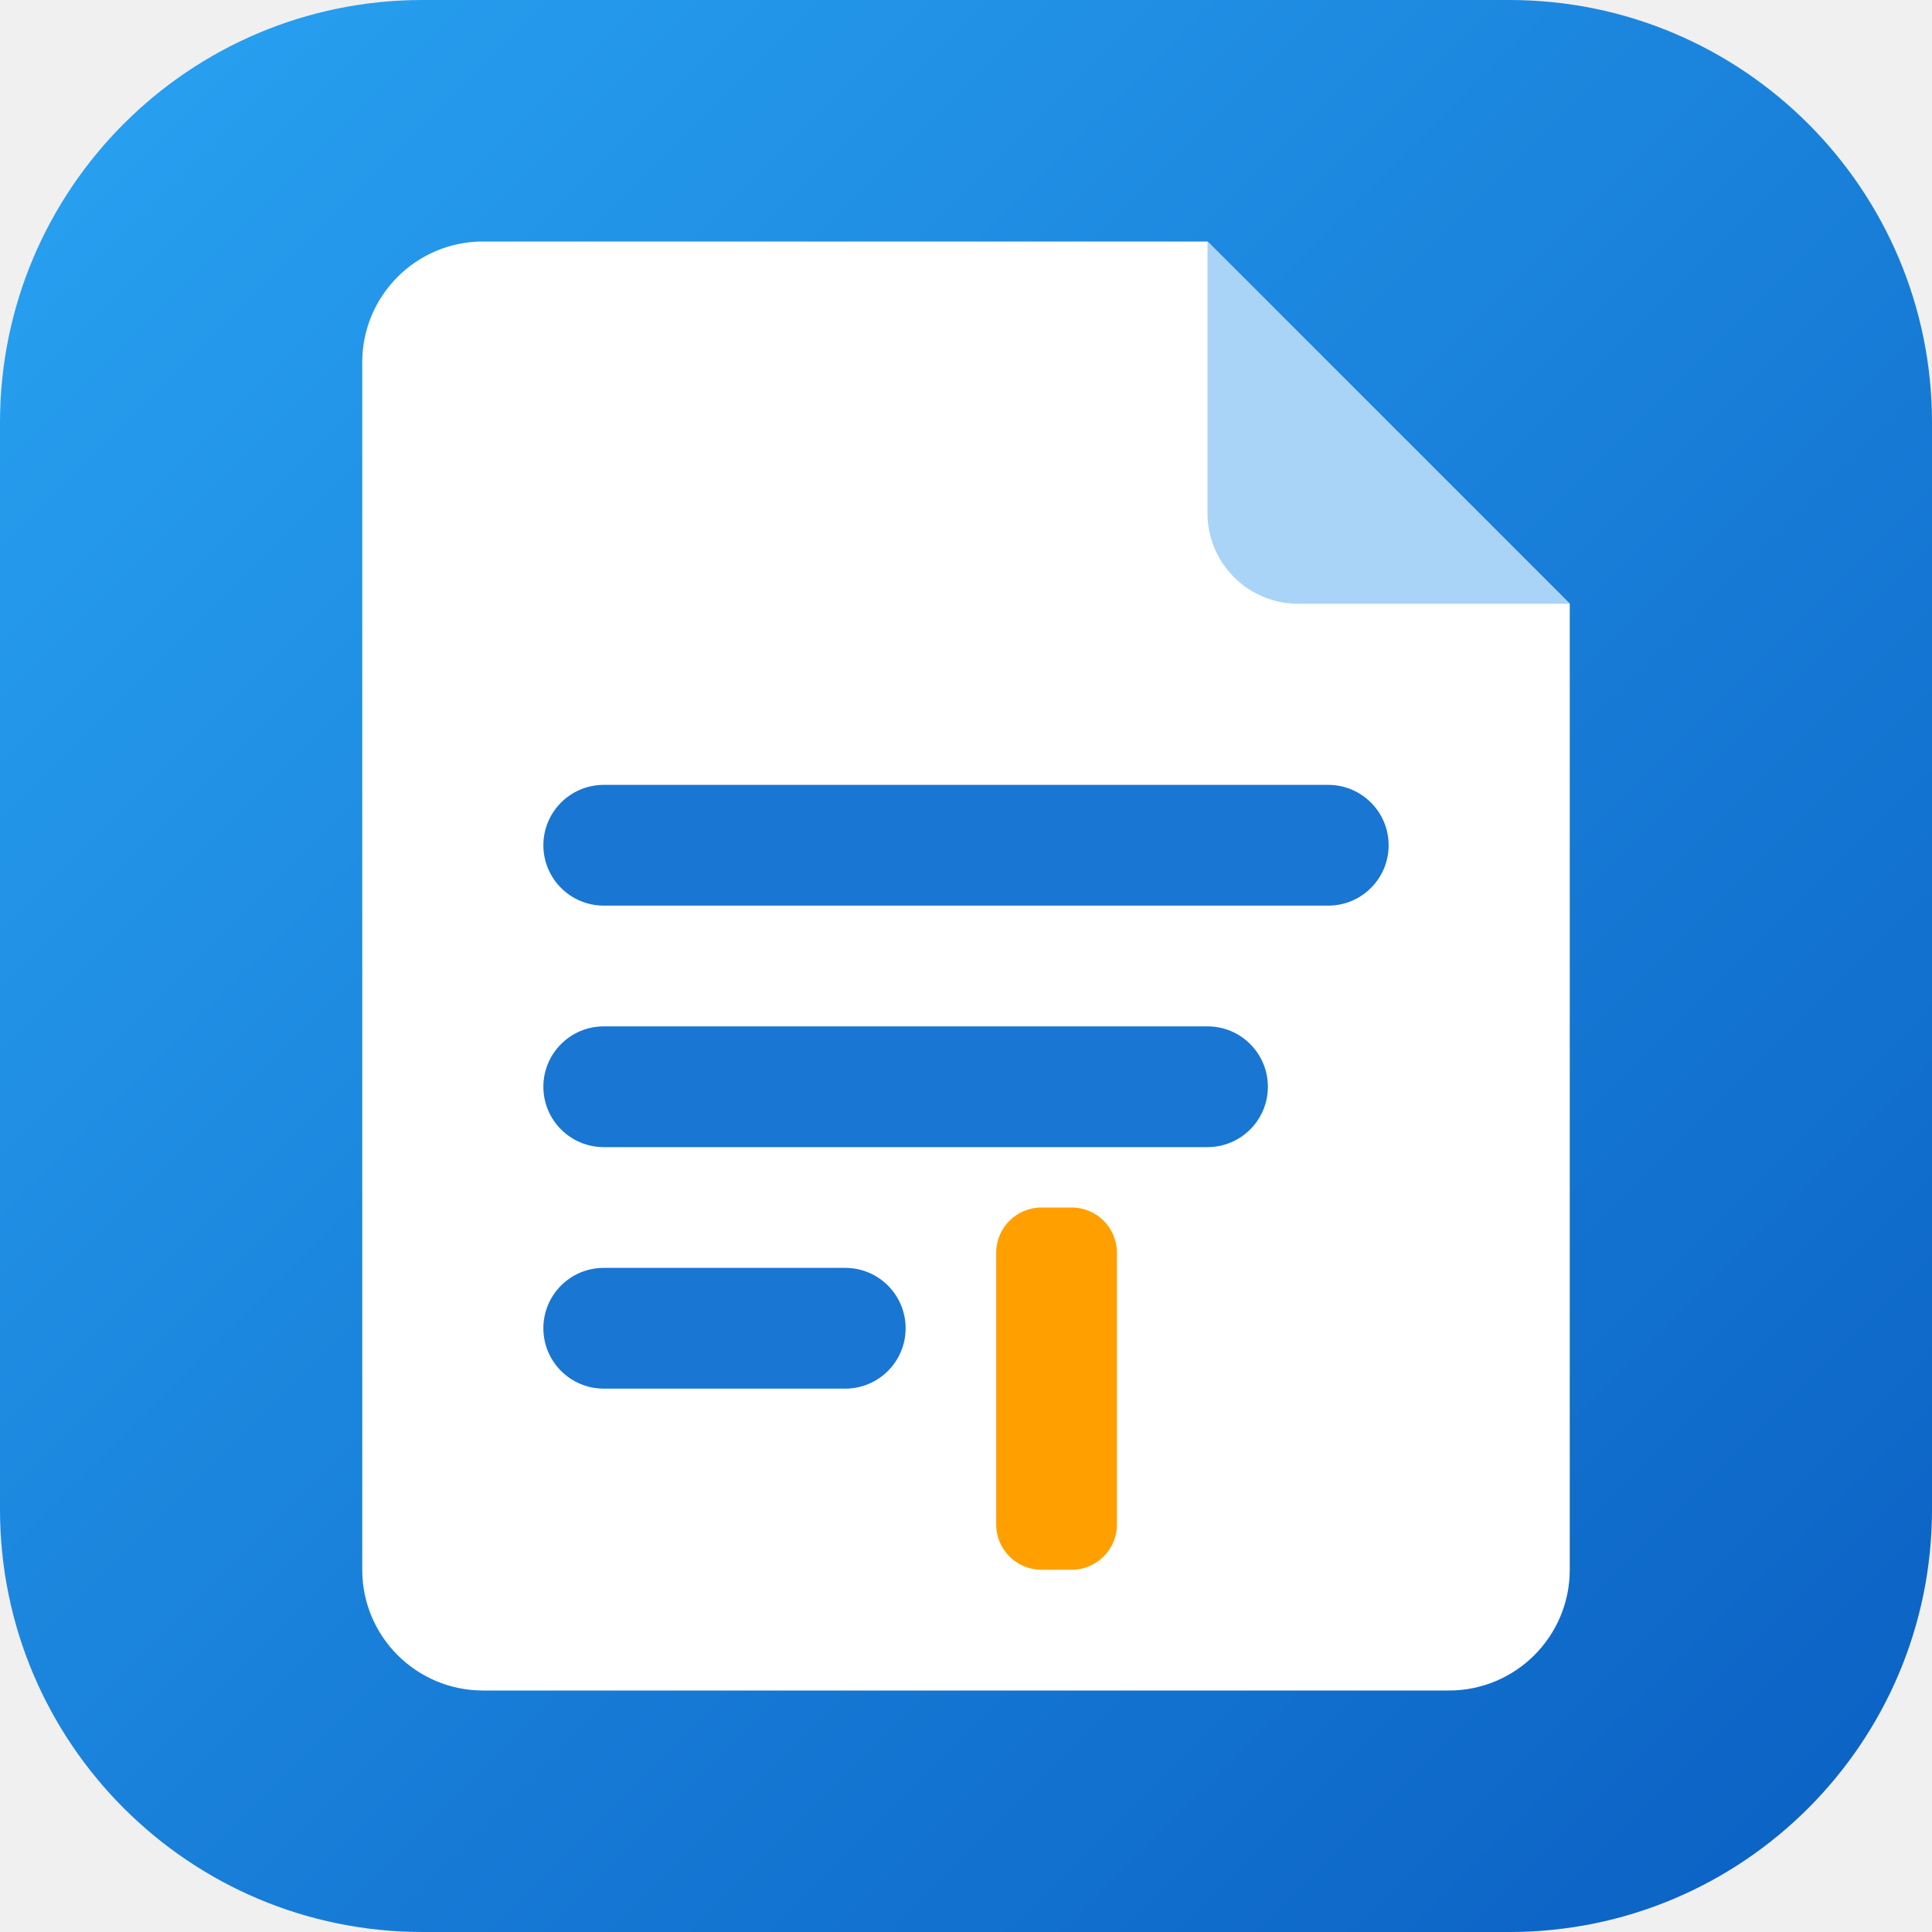
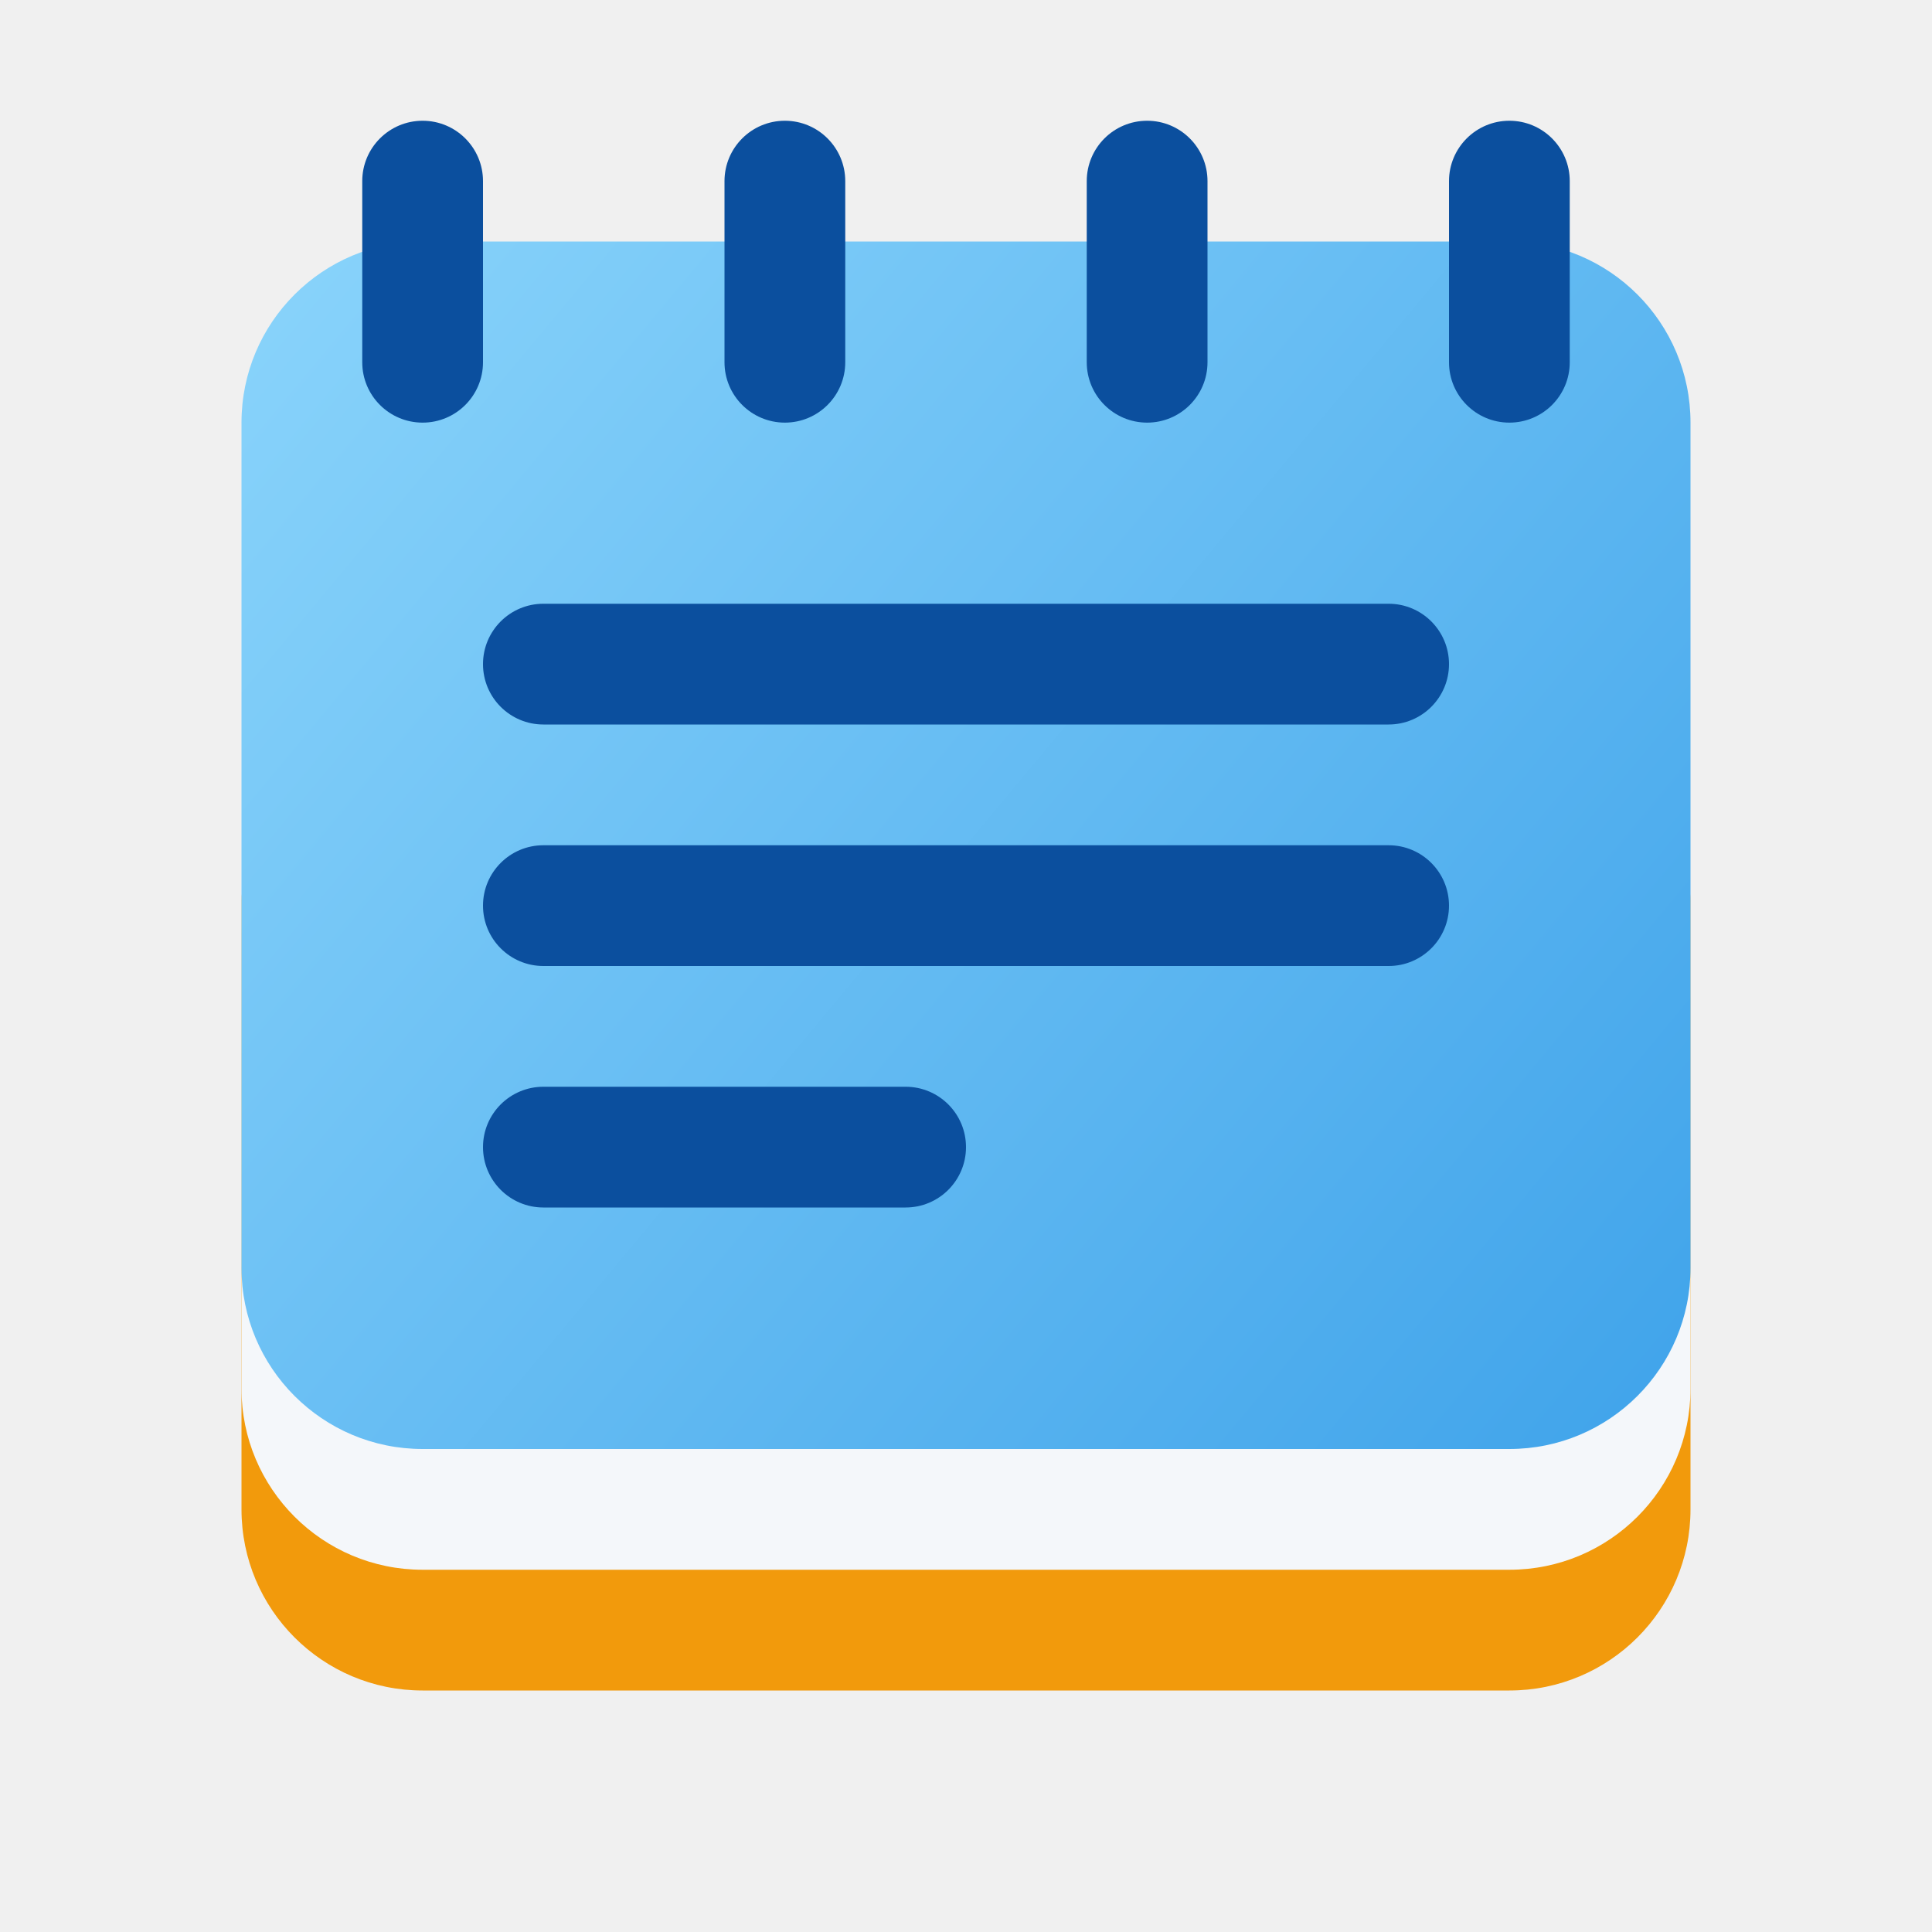
<svg xmlns="http://www.w3.org/2000/svg" viewBox="0 0 256 256" width="256" height="256">
  <defs>
-     <linearGradient id="bg" x1="0" y1="0" x2="1" y2="1">
-       <stop offset="0" stop-color="#29A3F2" />
-       <stop offset="1" stop-color="#0A5FC2" />
+     <linearGradient id="cover" gradientUnits="userSpaceOnUse" x1="32" y1="32" x2="224" y2="192">
+       <stop offset="0" stop-color="#8AD4FB" />
+       <stop offset="1" stop-color="#3FA3EA" />
    </linearGradient>
  </defs>
-   <rect width="256" height="256" rx="56" fill="url(#bg)" />
-   <path d="M64 32 H160 L208 80 V208 A16 16 0 0 1 192 224 H64 A16 16 0 0 1 48 208 V48 A16 16 0 0 1 64 32 Z" fill="#FFFFFF" />
-   <path d="M160 32 L208 80 H172 A12 12 0 0 1 160 68 Z" fill="#A9D4F7" />
-   <rect x="72" y="104" width="112" height="16" rx="8" fill="#1976D2" />
-   <rect x="72" y="136" width="96" height="16" rx="8" fill="#1976D2" />
-   <rect x="72" y="168" width="48" height="16" rx="8" fill="#1976D2" />
-   <rect x="132" y="160" width="16" height="48" rx="6" fill="#FFA000" />
+   <rect x="32" y="96" width="192" height="128" rx="24" fill="#F29A0C" />
+   <rect x="32" y="96" width="192" height="112" rx="24" fill="#F4F7FA" />
+   <rect x="32" y="32" width="192" height="160" rx="24" fill="url(#cover)" />
+   <rect x="48" y="16" width="16" height="40" rx="8" fill="#0B4F9E" />
+   <rect x="96" y="16" width="16" height="40" rx="8" fill="#0B4F9E" />
+   <rect x="144" y="16" width="16" height="40" rx="8" fill="#0B4F9E" />
+   <rect x="192" y="16" width="16" height="40" rx="8" fill="#0B4F9E" />
+   <rect x="64" y="80" width="128" height="16" rx="8" fill="#0B4F9E" />
+   <rect x="64" y="112" width="128" height="16" rx="8" fill="#0B4F9E" />
+   <rect x="64" y="144" width="64" height="16" rx="8" fill="#0B4F9E" />
</svg>
